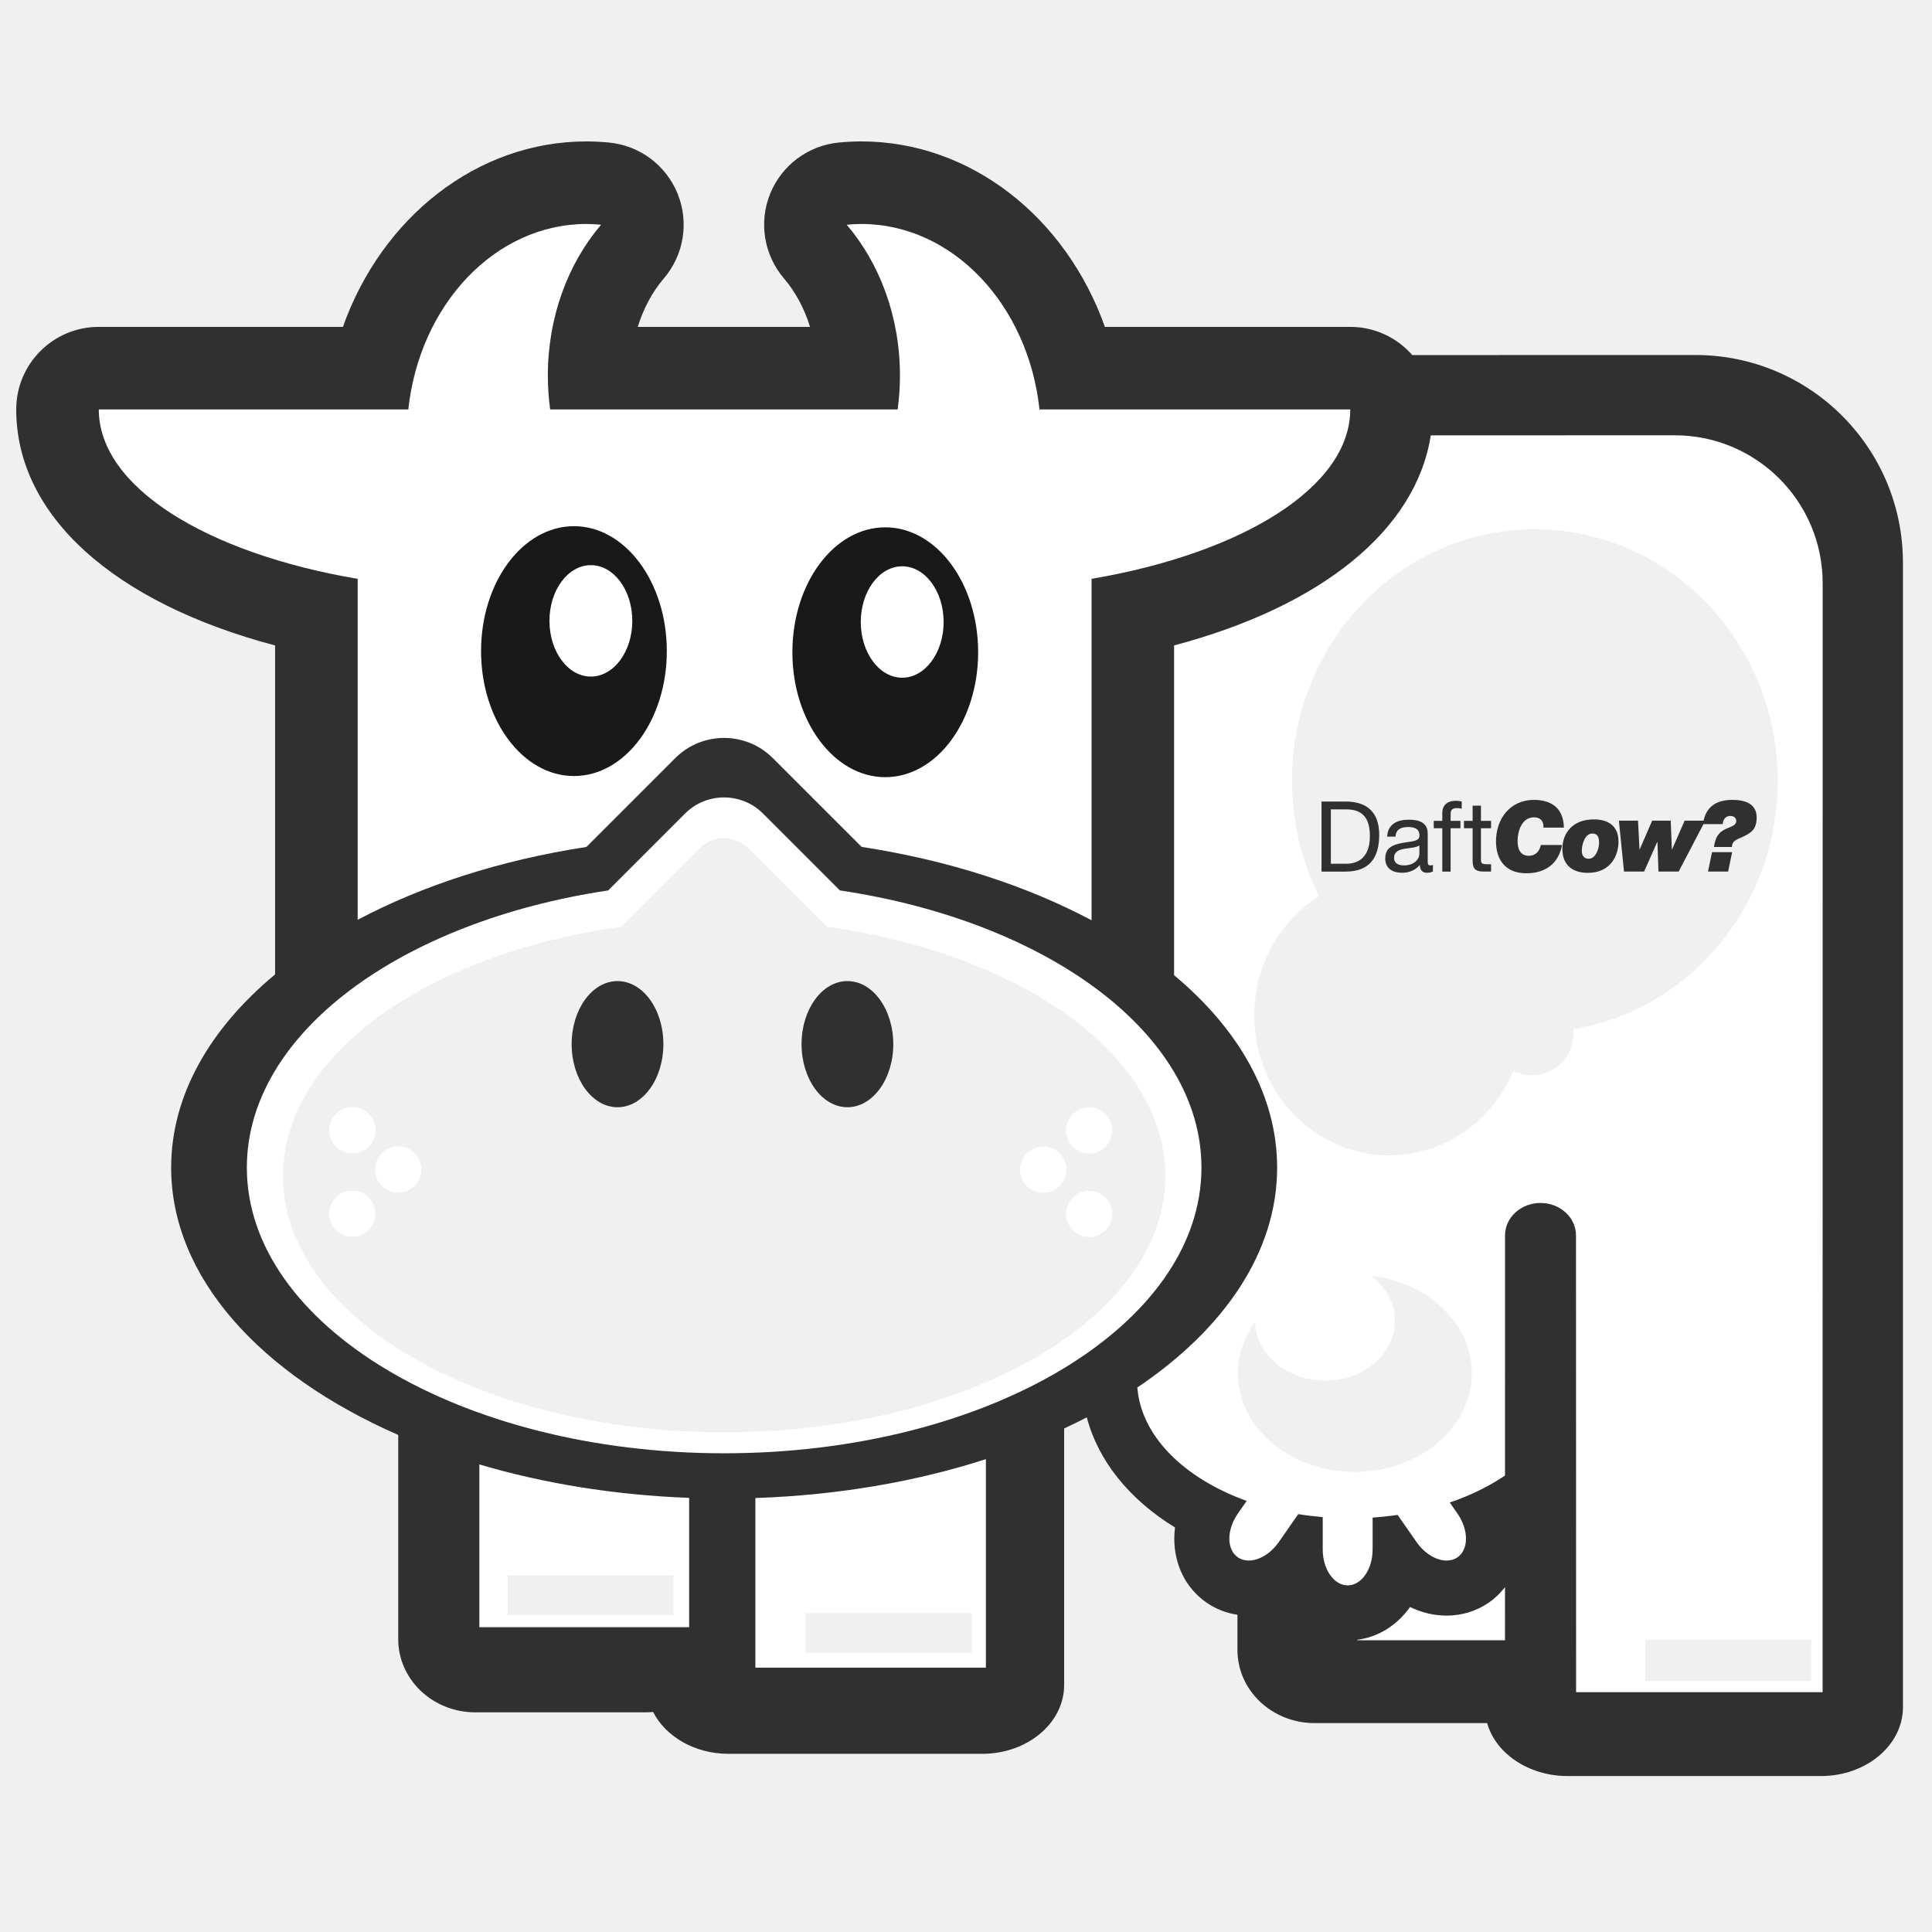
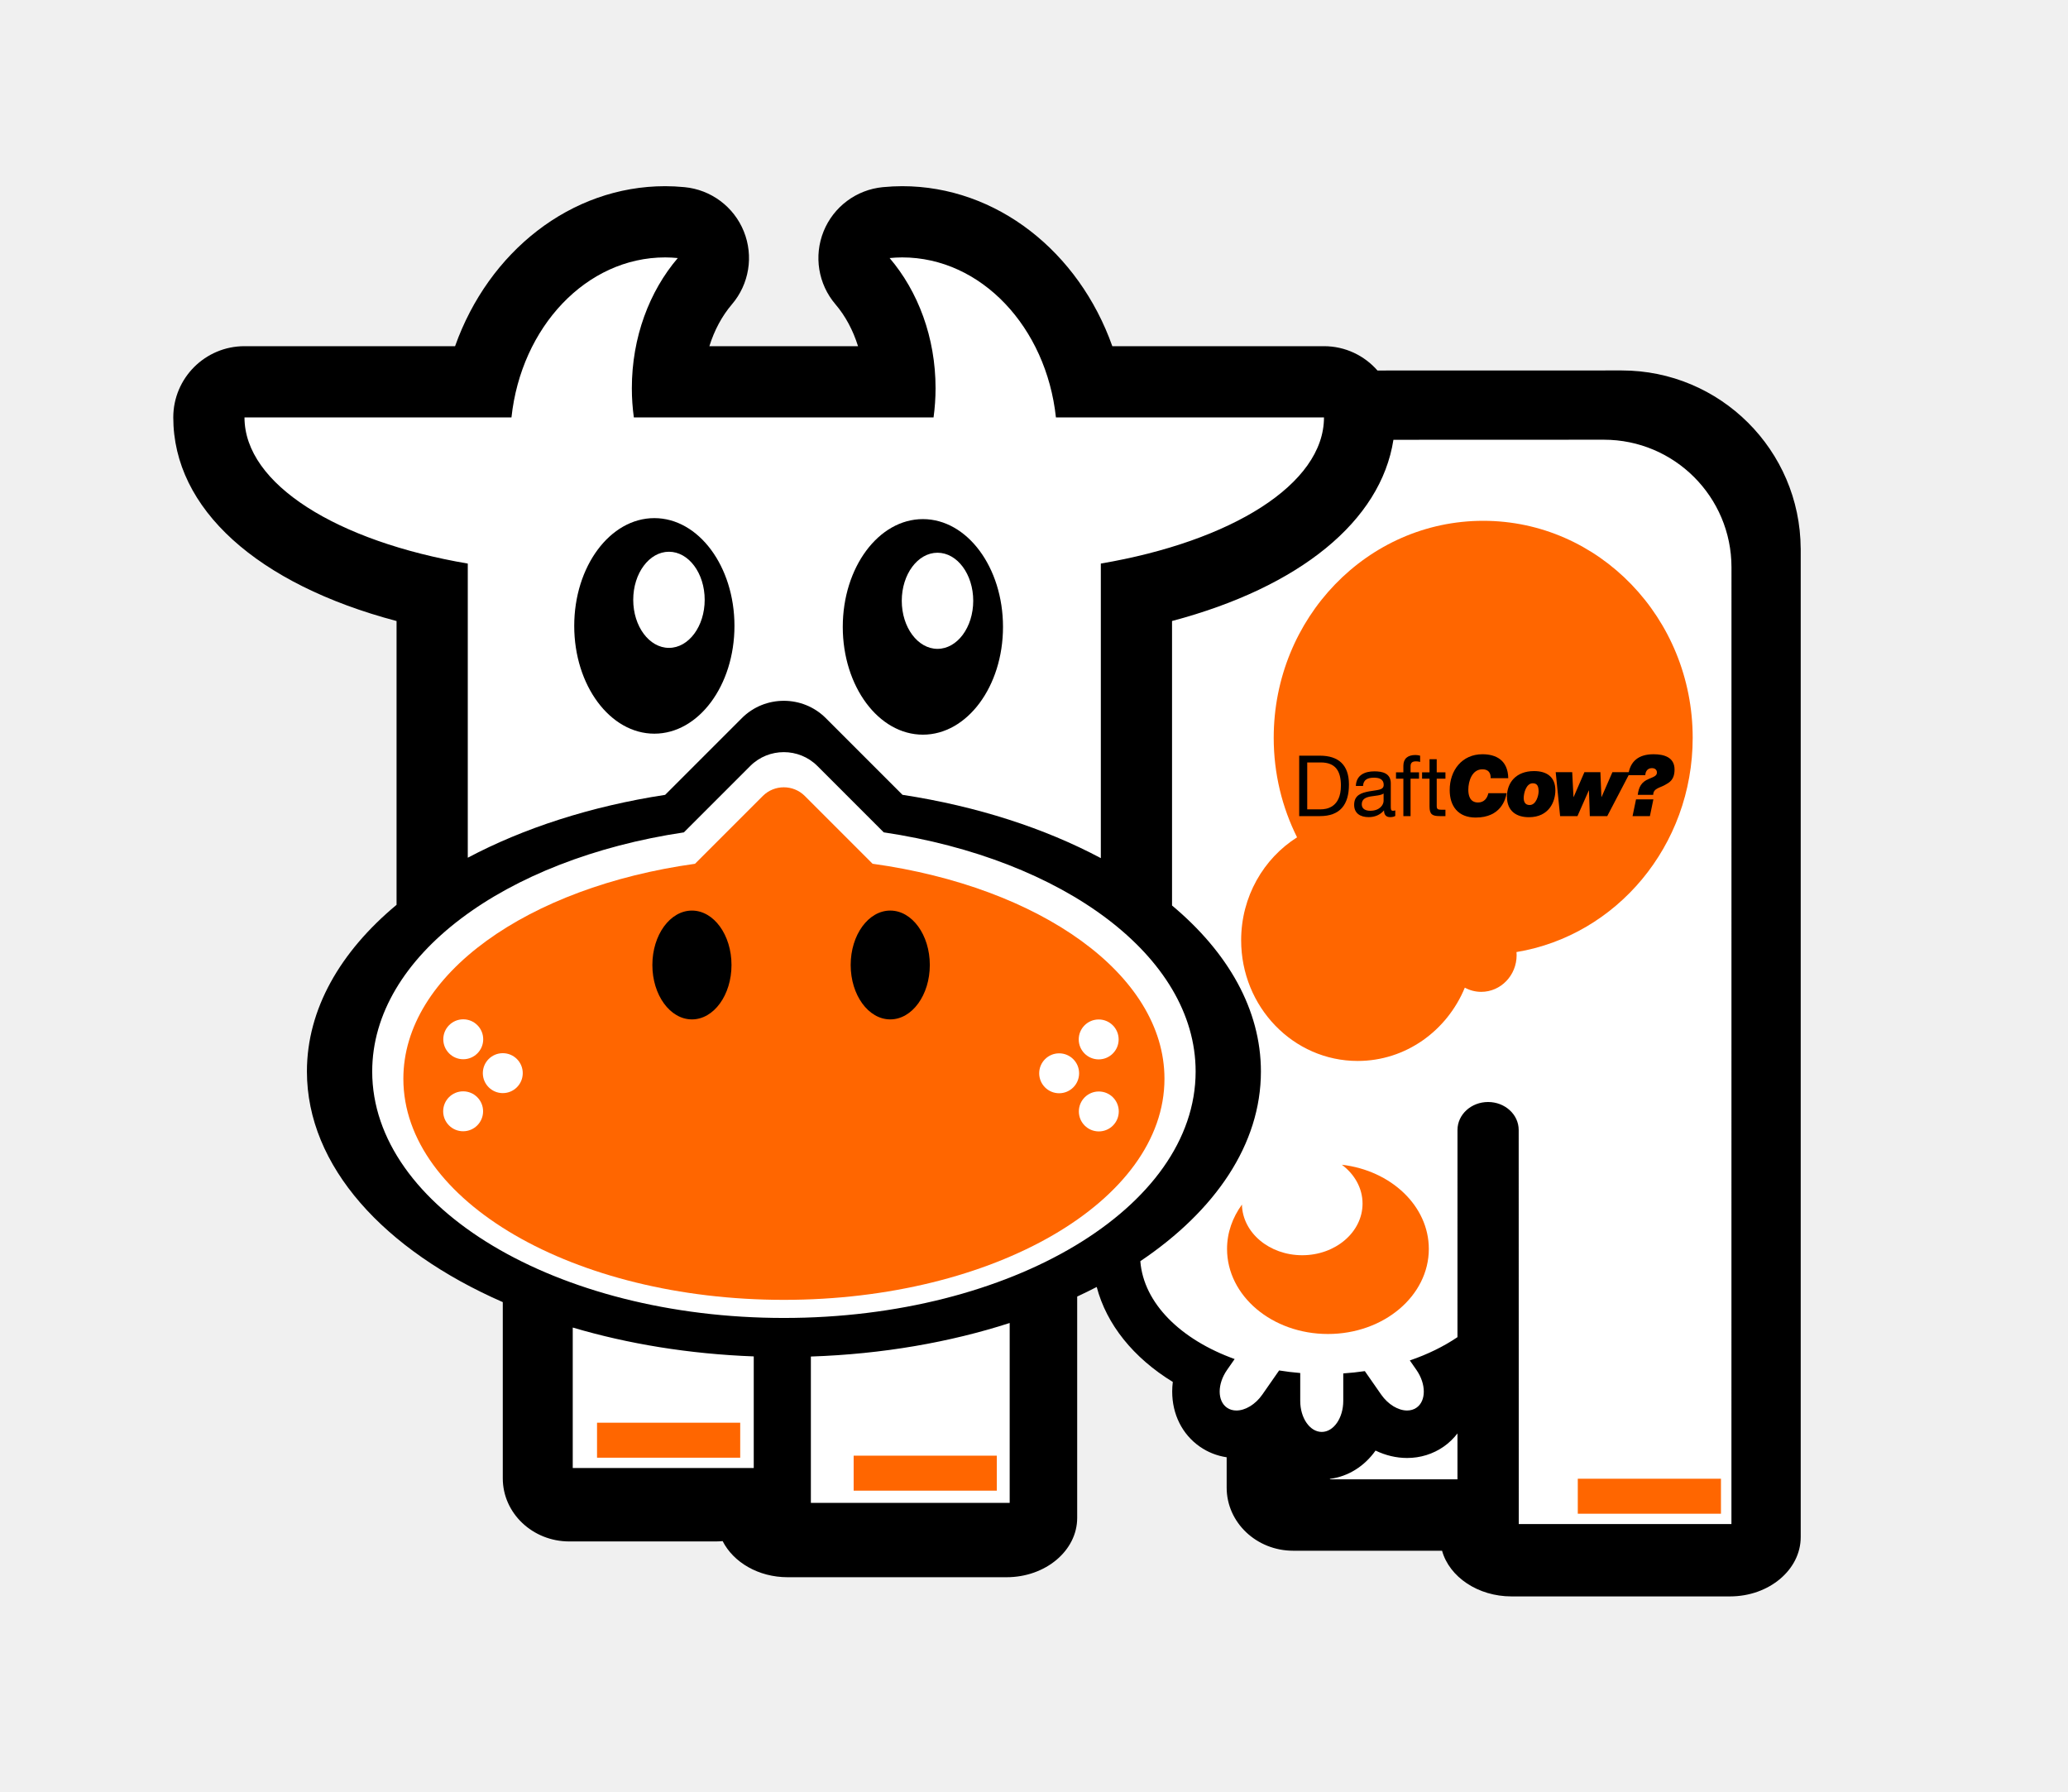
- <svg xmlns="http://www.w3.org/2000/svg" version="1.1" x="0px" y="0px" width="1024px" height="1024px" viewBox="0 0 1024 1024" enable-background="new 0 0 1024 1024" xml:space="preserve">
-   <g id="LetterPress_Invert" display="none">
-     <g display="inline">
-       <path fill="#111111" d="M816.678,448c-0.729,3-2.756,5.696-6.344,5.696c-5.253,0-5.981-4.808-5.981-7.876    c0-5.252,2.288-12.449,8.632-12.449c3.536,0,5.2,1.629,5.097,5.629h10.816c-0.208-11-7.593-14.868-15.861-14.868    c-12.636,0-20.124,9.833-20.124,21.845c0,9.933,5.2,16.934,15.964,16.934c15.445,0,18.357-10.911,19.033-14.911H816.678z" />
-       <circle fill="#111111" cx="211.075" cy="619.869" r="12.266" />
-       <path fill="#111111" d="M835.307,654.832L835.357,897h130.674c0,0,0.023-587.601,0.023-587.839    c0-43.305-35.103-78.43-78.405-78.43c-0.294,0-96.432,0.025-129.466,0.037C750.446,280.701,701,321.299,622,342.085v174.785    c35,28.739,54.761,63.941,54.761,101.981c0,44.746-27.956,85.559-74.022,116.545c2.027,25.881,24.893,48.203,57.992,60.119    l-4.647,6.697c-6.02,8.629-6.031,19.012-0.041,23.186c1.686,1.18,3.683,1.734,5.804,1.734c5.386,0,11.626-3.611,15.943-9.807    l10.274-14.801c4.231,0.69,8.937,1.207,12.937,1.578v17.139c0,10.52,6.199,19.053,13.502,19.053    c7.299,0,13.498-8.533,13.498-19.053V804.35c4-0.299,8.672-0.785,13.004-1.412l9.906,14.387c4.32,6.195,10.495,9.807,15.884,9.807    c2.119,0,4.078-0.555,5.766-1.734c5.983-4.174,5.948-14.557-0.065-23.186l-4.078-5.846c10.949-3.717,20.81-8.57,29.278-14.301    l0.01-127.283c0-9.488,8.42-17.156,18.801-17.156C826.896,637.625,835.307,645.344,835.307,654.832z M960,869v22h-88v-22H960z     M718.092,780.127c-34.237,0-61.993-23.398-61.993-52.266c0-9.994,3.384-19.295,9.153-27.236    c0.378,17.24,16.8,31.115,37.039,31.115c20.472,0,37.069-14.199,37.069-31.721c0-9.529-4.934-18.059-12.711-23.873    c30.175,3.522,53.435,25.297,53.435,51.715C780.084,756.729,752.328,780.127,718.092,780.127z M802.207,567.35    c-10.926,26.473-36.287,45.031-65.843,45.031c-39.542,0-71.595-33.197-71.595-74.151c0-26.8,13.783-50.212,34.358-63.234    c-9.149-18.322-14.348-39.098-14.348-61.145c0-73.623,57.633-133.314,128.719-133.314c71.095,0,128.722,59.691,128.722,133.314    c0,66.421-46.9,121.479-108.271,131.63c0.051,0.631,0.092,1.267,0.092,1.912c0,12.443-9.738,22.531-21.754,22.531    C808.646,569.924,805.221,568.986,802.207,567.35z" />
-       <path fill="#111111" d="M766.732,856.305c-6.656,0-13.25-1.592-19.38-4.549c-6.754,9.523-16.686,15.752-28.131,17.197l0.232,0.047    h78.227l0.003-27.979c-2.36,3.043-5.163,5.9-8.478,8.211C782.66,853.793,774.892,856.305,766.732,856.305z" />
-       <circle fill="#111111" cx="186.701" cy="643.312" r="12.266" />
-       <circle fill="#111111" cx="186.777" cy="599.064" r="12.266" />
-       <path fill="#111111" d="M400,884h123V773.371c-37,11.85-79,19.131-123,20.606V884z M427,855h88v21h-88V855z" />
-       <path fill="#111111" d="M841.563,462.637c12.429,0,16.276-9.621,16.276-16.537c0-8.164-5.199-11.804-13.104-11.804    c-11.025,0-16.641,7.072-16.641,15.705C828.096,459.048,834.127,462.637,841.563,462.637z M843.956,441.784    c2.756,0,3.588,1.82,3.588,5.044c0,2.34-1.456,8.32-5.513,8.32c-2.912,0-3.64-2.185-3.64-4.368    C838.392,447.972,839.848,441.784,843.956,441.784z" />
-       <path fill="#111111" d="M871.416,462l6.969-16h0.104l0.521,16h10.712l13.143-25h10.215c0.053-2,0.729-4.409,4.057-4.409    c2.704,0,3.12,1.779,3.12,2.611c-0.052,1.976-1.664,2.571-4.94,3.923c-4.732,1.976-6.188,4.875-6.864,9.875h9.517    c0.052-4,3.744-4.203,7.28-6.179c2.496-1.404,5.824-3.006,5.824-9.506c0-7.54-6.501-9.353-12.896-9.353    c-8.434,0-13.645,4.039-15.233,11.039h-10.049l-6.656,15h-0.104l-0.624-15h-9.828l-6.604,15h-0.104l-0.78-15h-10.141l2.704,27    H871.416z" />
-       <polygon fill="#111111" points="905.278,462 915.938,462 918.07,452 907.41,452   " />
-       <path fill="#111111" d="M713.174,425H700v37h13.174c12.376,0,17.836-6.955,17.836-19.384C731.01,430.655,724.614,425,713.174,425z     M713.59,458H705v-29h8.693c9.101,0,12.377,5.452,12.377,14.292C726.07,456.969,716.97,458,713.59,458z" />
-       <path fill="#111111" d="M764,431.071V435h-4v4h4v23h5v-23h5v-4h-5v-3.669c0-2.34,1.31-3.016,3.441-3.016    c0.781,0,1.559,0.104,2.559,0.364v-3.848c-1-0.26-2.379-0.416-3.211-0.416C766.951,424.415,764,426.703,764,431.071z" />
-       <path fill="#111111" d="M758.025,458.685c-1.404,0-1.025-0.937-1.025-3.017v-13.832c0-6.292-5.393-7.608-10.229-7.608    c-5.98,0-11.271,2.772-11.53,8.772h4.42c0.208-4,2.96-4.872,6.704-4.872c2.809,0,5.977,0.848,5.977,4.696    c0,3.328-4.167,3.016-9.055,3.952c-4.576,0.884-9.115,2.184-9.115,8.268c0,5.356,3.974,7.541,8.862,7.541    c3.744,0,6.96-1.3,9.405-4.16c0,2.912,1.337,4.16,3.625,4.16c1.404,0,2.936-0.26,2.936-0.728v-3.432    C759,458.632,758.391,458.685,758.025,458.685z M752,452.6c0,2.444-2.242,6.085-8.066,6.085c-2.705,0-5.053-1.04-5.053-3.952    c0-3.276,2.348-4.316,5.26-4.836c2.965-0.52,6.859-0.572,7.859-1.82V452.6z" />
-       <path fill="#111111" d="M785,427h-4v8h-5v4h5v17.084c0,4.94,1.342,5.916,5.918,5.916H790v-4h-1.731    c-2.756,0-3.269-0.304-3.269-2.332V439h5v-4h-5V427z" />
-       <circle fill="#111111" cx="577.232" cy="599.157" r="12.265" />
-       <path fill="#111111" d="M636.798,618.85c0-70.973-81.581-130.512-191.653-146.921l-40.764-40.761    c-11.346-11.346-29.913-11.346-41.259,0l-40.783,40.782c-110.002,16.442-191.507,75.959-191.507,146.9    c0,83.629,113.266,151.424,252.982,151.424C523.532,770.273,636.798,702.479,636.798,618.85z M383.814,759.152    c-129.144,0-233.837-60.812-233.837-135.836c0-64.09,76.428-117.778,179.212-132.072l41.669-41.67    c7.092-7.089,18.694-7.089,25.786,0l41.652,41.652c102.856,14.262,179.355,67.969,179.355,132.09    C617.651,698.34,512.96,759.152,383.814,759.152z" />
-       <path fill="#111111" d="M478.182,359.205c12.133,0,21.958-13.223,21.958-29.529c0-16.305-9.825-29.528-21.958-29.528    c-12.122,0-21.95,13.223-21.95,29.528C456.231,345.982,466.06,359.205,478.182,359.205z" />
-       <path fill="#111111" d="M313.175,358.599c12.131,0,21.956-13.223,21.956-29.529c0-16.305-9.825-29.527-21.956-29.527    c-12.123,0-21.952,13.223-21.952,29.527C291.223,345.376,301.052,358.599,313.175,358.599z" />
-       <path fill="#111111" d="M254,862h111v-68.102c-39-1.488-77-7.703-111-17.736V862z M269,835h88v21h-88V835z" />
-       <path fill="#111111" d="M52.36,217c0,41,56.64,76.188,137.64,89.813v180.713c34-18.155,75.355-31.616,121.039-38.625    l47.037-47.146c14.184-14.184,37.332-14.184,51.517,0l47.33,47.125C502.872,455.914,544,469.475,579,487.775V306.799    C659,293.163,715.66,258,715.66,217H550.951c-5.94-55-45.954-98.294-94.475-98.294c-2.599,0-5.164,0.158-7.714,0.4    c17.428,20.406,28.227,48.692,28.227,79.974c0,6.104-0.434,11.92-1.226,17.92H291.596c-0.79-6-1.223-11.815-1.223-17.919    c0-31.281,10.798-59.569,28.226-79.975c-2.548-0.242-5.115-0.401-7.715-0.401c-48.516,0-88.534,43.294-94.478,98.294H52.36z     M469.207,279.494c27.193,0,49.229,29.646,49.229,66.211c0,36.572-22.036,66.215-49.229,66.215    c-27.189,0-49.228-29.643-49.228-66.215C419.979,309.14,442.019,279.494,469.207,279.494z M304.201,278.889    c27.19,0,49.224,29.646,49.224,66.21c0,36.573-22.034,66.216-49.224,66.216s-49.23-29.643-49.23-66.216    C254.97,308.535,277.01,278.889,304.201,278.889z" />
-       <ellipse fill="#111111" cx="449.149" cy="553.421" rx="24.31" ry="33.429" />
-       <circle fill="#111111" cx="552.936" cy="619.961" r="12.264" />
-       <circle fill="#111111" cx="577.309" cy="643.404" r="12.264" />
-       <ellipse fill="#111111" cx="327.292" cy="553.425" rx="24.309" ry="33.429" />
+ <svg xmlns="http://www.w3.org/2000/svg" version="1.1" id="Layer_1" x="0px" y="0px" width="440px" height="381.213px" viewBox="0 0 440 381.213" enable-background="new 0 0 440 381.213" xml:space="preserve">
+   <g>
+     <path fill="#FFFFFF" d="M321.583,333.357c-3.823,0-7.233-2.65-7.932-5.166c-0.843-3.04-3.586-5.834-6.825-5.834h-0.161   c-0.15,0-0.506,0.327-1.031,0.315c-1.393-0.031-3.988,0.079-7.128,0.079c-9.284,0-22.986,0.023-23.127,0.023   c-3.87,0-6.81-2.846-6.81-6.312v-6.454c0-3.549-2.843-6.498-6.288-7.011c-0.959-0.142-2-0.491-2.826-1.066   c-1.822-1.269-2.908-3.369-2.902-5.913c0.002-0.44,0.003-0.824,0.045-1.15c0.348-2.757-0.978-5.478-3.344-6.928   c-6.799-4.166-11.438-9.834-13.044-15.96c-0.55-2.096-2.007-3.802-3.987-4.681c-0.91-0.404-1.879-0.609-2.875-0.609   c-1.133,0-2.265,0.276-3.27,0.799c-1.049,0.545-1.999,1.132-3.654,1.904c-2.496,1.166-3.855,3.687-3.855,6.422v47.084   c0,2.978-4.055,5.458-8.41,5.458h-46.572c-3.362,0-6.38-1.529-7.512-3.763c-1.197-2.362-3.601-3.848-6.28-3.862   c-0.067,0.007-0.133,0.011-0.2,0.021c-0.109,0.016-0.219,0.249-0.328,0.263c-0.225,0.055-0.57,0.342-0.995,0.342h-31.14   c-3.948,0-7.562-3.387-7.562-6.872v-37.483c0-2.888-1.447-5.376-3.999-6.492c-23.402-10.24-37.303-26.155-37.303-42.571   c0-13.352,9.532-23.685,17.131-30.002c1.69-1.404,3.172-3.442,3.172-5.451v-60.373c0-3.194-2.654-6.012-5.827-6.852   c-12.68-3.357-23.445-8.329-30.716-14.376c-7.715-6.417-11.903-13.773-11.903-21.777c0-4.421,3.482-7.751,7.897-7.751h44.804   c2.984,0,5.668-2.181,6.68-5.03c6.327-17.826,21.256-29.477,38.033-29.477c1.16,0,2.283-0.013,3.432,0.096   c3.01,0.286,5.583,2.167,6.714,4.963c1.133,2.799,0.619,5.948-1.342,8.245c-2.707,3.169-4.843,7.103-6.178,11.394   c-0.673,2.163-0.276,4.8,1.06,6.616c1.351,1.835,3.485,3.193,5.708,3.193h31.626c2.222,0,4.356-1.363,5.708-3.199   c1.333-1.812,1.73-4.311,1.06-6.464c-1.339-4.304-3.475-8.318-6.178-11.482c-1.962-2.298-2.476-5.499-1.342-8.302   c1.134-2.802,3.706-4.737,6.712-5.022c1.24-0.118,2.363-0.184,3.433-0.184c16.773,0,31.701,11.789,38.033,29.628   c1.011,2.849,3.696,5.025,6.68,5.025h45.033c2.335,0,4.541,0.723,6.053,2.447c1.333,1.52,3.276,2.259,5.33,2.259l51.958-0.091   c16.95,0,31.063,13.689,31.261,30.597c0.017,0.134,0.271,0.28,0.271,0.485v209.926c0,2.952-4.215,6.378-8.479,6.378H321.583z" />
+     <path d="M383.125,116.689c-0.113-20.941-17.12-37.883-38.087-37.883c-0.156,0-46.941,0.011-51.959,0.013   c-2.777-3.167-6.841-5.175-11.383-5.175h-45.033c-7.138-20.109-24.635-34.037-44.713-34.037c-1.301,0-2.644,0.067-4.103,0.206   c-5.628,0.534-10.491,4.158-12.612,9.399c-2.121,5.241-1.149,11.227,2.523,15.526c2.123,2.486,3.753,5.543,4.8,8.906h-31.626   c1.046-3.363,2.676-6.42,4.8-8.906c3.672-4.299,4.644-10.285,2.523-15.526c-2.12-5.241-6.984-8.865-12.613-9.399   c-1.459-0.139-2.801-0.206-4.104-0.206c-20.078,0-37.575,13.928-44.713,34.037H52.02c-8.368,0-15.152,6.784-15.152,15.152   c0,19.465,17.884,35.474,47.507,43.317v60.373c-12.001,9.977-19.073,22.22-19.073,35.453c0,20.159,16.418,38.014,41.673,49.064   v37.483c0,7.416,6.337,13.429,14.156,13.429h31.14c0.501,0,0.994-0.026,1.482-0.074c2.289,4.516,7.62,7.685,13.834,7.685h46.572   c8.3,0,15.03-5.654,15.03-12.626v-47.084c1.412-0.659,2.804-1.334,4.156-2.037c2.084,7.946,7.78,15.052,16.189,20.205   c-0.085,0.674-0.128,1.347-0.13,2.017c-0.011,4.854,2.131,9.135,5.877,11.745c1.705,1.187,3.649,1.955,5.711,2.262v6.454   c0,7.416,6.335,13.428,14.154,13.428c0,0,31.443,0.012,31.676,0c1.55,5.585,7.649,9.717,14.761,9.717h46.506   c8.29,0,15.042-5.654,15.042-12.627v-210.29H383.125z M52.02,88.796h56.803c2.058-19.193,15.915-34.037,32.714-34.037   c0.9,0,1.789,0.054,2.672,0.138c-6.035,7.066-9.774,16.861-9.774,27.693c0,2.114,0.15,4.184,0.424,6.206h63.771   c0.274-2.022,0.425-4.092,0.425-6.206c0-10.832-3.74-20.627-9.774-27.693c0.883-0.084,1.771-0.138,2.671-0.138   c16.801,0,30.656,14.844,32.713,34.037h57.033c0,14.231-19.745,26.37-47.479,31.091v62.665   c-11.898-6.337-26.29-11.032-42.201-13.468l-16.319-16.318c-4.911-4.911-12.946-4.911-17.857,0l-16.325,16.325   c-15.819,2.427-30.134,7.088-41.988,13.374v-62.574C71.778,115.174,52.02,103.032,52.02,88.796z M160.373,312.297H121.86V282.41   c11.734,3.474,24.75,5.626,38.512,6.141V312.297z M214.826,319.715h-42.3v-31.137c15.245-0.511,29.587-3.032,42.3-7.135V319.715z    M166.791,280.371c-48.379,0-87.598-23.475-87.598-52.432c0-24.564,28.222-45.173,66.312-50.866l14.122-14.121   c3.929-3.929,10.358-3.929,14.286,0l14.115,14.114c38.114,5.682,66.362,26.298,66.362,50.873   C254.389,256.896,215.17,280.371,166.791,280.371z M310.098,314.694H283.01l-0.08-0.085c3.963-0.5,7.402-2.726,9.741-6.024   c2.123,1.024,4.406,1.575,6.711,1.575c2.825,0,5.515-0.835,7.782-2.414c1.148-0.8,2.118-1.755,2.935-2.809L310.098,314.694z    M368.391,324.217h-45.248l-0.018-83.836c0-3.285-2.913-5.949-6.511-5.949c-3.595,0-6.51,2.664-6.51,5.949l-0.004,44.073   c-2.932,1.984-6.348,3.665-10.139,4.952l1.409,2.024c2.082,2.988,2.089,6.583,0.018,8.028c-0.584,0.408-1.273,0.601-2.007,0.601   c-1.866,0-4.025-1.25-5.521-3.396l-3.472-4.982c-1.5,0.217-3.029,0.385-4.588,0.489v5.849c0,3.643-2.049,6.597-4.576,6.597   c-2.529,0-4.578-2.955-4.578-6.597v-5.934c-1.526-0.129-3.026-0.308-4.491-0.546l-3.57,5.125c-1.495,2.145-3.655,3.396-5.52,3.396   c-0.734,0-1.424-0.192-2.008-0.601c-2.074-1.445-2.067-5.04,0.017-8.028l1.616-2.319c-11.461-4.126-19.366-11.855-20.067-20.817   c15.951-10.729,25.657-24.861,25.657-40.355c0-13.172-7.01-25.361-18.91-35.312v-60.521c27.151-7.197,44.424-21.259,47.104-38.549   c11.439-0.004,44.676-0.017,44.777-0.017c14.994,0,27.149,12.154,27.149,27.149C368.399,120.77,368.391,324.217,368.391,324.217z" />
+     <path fill="#FF6600" d="M185.656,183.748l-14.423-14.423c-2.456-2.455-6.473-2.455-8.929,0l-14.429,14.429   c-35.59,4.949-62.054,23.54-62.054,45.732c0,25.978,36.251,47.035,80.969,47.035c44.718,0,80.969-21.057,80.969-47.035   C247.76,207.283,221.271,188.686,185.656,183.748z" />
+     <circle fill="#FFFFFF" cx="98.564" cy="221.088" r="4.247" />
+     <circle fill="#FFFFFF" cx="106.977" cy="228.292" r="4.247" />
+     <circle fill="#FFFFFF" cx="98.538" cy="236.409" r="4.247" />
+     <circle fill="#FFFFFF" cx="233.764" cy="221.12" r="4.246" />
+     <circle fill="#FFFFFF" cx="225.351" cy="228.323" r="4.246" />
+     <circle fill="#FFFFFF" cx="233.79" cy="236.441" r="4.247" />
+     <ellipse cx="147.22" cy="205.284" rx="8.418" ry="11.575" />
+     <ellipse cx="189.414" cy="205.283" rx="8.418" ry="11.575" />
+     <ellipse cx="196.359" cy="133.359" rx="17.046" ry="22.928" />
+     <path fill="#FFFFFF" d="M207.07,127.808c0,5.646-3.402,10.225-7.603,10.225c-4.197,0-7.601-4.579-7.601-10.225   c0-5.646,3.403-10.224,7.601-10.224C203.668,117.584,207.07,122.163,207.07,127.808z" />
+     <ellipse cx="139.222" cy="133.149" rx="17.046" ry="22.928" />
+     <ellipse fill="#FFFFFF" cx="142.332" cy="127.599" rx="7.602" ry="10.225" />
+     <path fill="#FF6600" d="M285.502,247.778c2.693,2.013,4.401,4.967,4.401,8.266c0,6.067-5.747,10.984-12.836,10.984   c-7.008,0-12.694-4.804-12.825-10.774c-1.998,2.75-3.169,5.97-3.169,9.431c0,9.996,9.611,18.098,21.466,18.098   c11.855,0,21.466-8.102,21.466-18.098C304.004,256.538,295.95,248.998,285.502,247.778z" />
+     <rect x="181.628" y="309.667" fill="#FF6600" width="30.462" height="7.444" />
+     <rect x="127.029" y="302.656" fill="#FF6600" width="30.463" height="7.444" />
+     <rect x="335.7" y="314.574" fill="#FF6600" width="30.462" height="7.443" />
+     <path fill="#FF6600" d="M360.146,156.955c0-25.493-19.954-46.162-44.572-46.162c-24.614,0-44.571,20.669-44.571,46.162   c0,7.634,1.8,14.828,4.968,21.172c-7.124,4.509-11.897,12.616-11.897,21.896c0,14.181,11.099,25.676,24.791,25.676   c10.234,0,19.016-6.426,22.799-15.593c1.044,0.567,2.23,0.891,3.491,0.891c4.161,0,7.533-3.493,7.533-7.802   c0-0.223-0.014-0.444-0.032-0.662C343.906,199.019,360.146,179.954,360.146,156.955z" />
+     <g>
+       <path d="M276.424,160.757h4.411c3.961,0,6.176,1.981,6.176,6.122c0,4.304-1.891,6.734-6.176,6.734h-4.411V160.757z     M278.134,172.173h2.845c1.17,0,4.322-0.324,4.322-5.06c0-3.061-1.135-4.916-4.286-4.916h-2.881V172.173z" />
+       <path d="M296.868,173.578c-0.27,0.162-0.612,0.252-1.099,0.252c-0.792,0-1.296-0.432-1.296-1.441    c-0.846,0.99-1.981,1.441-3.277,1.441c-1.693,0-3.079-0.756-3.079-2.611c0-2.107,1.567-2.557,3.151-2.863    c1.692-0.324,3.133-0.216,3.133-1.368c0-1.332-1.098-1.549-2.071-1.549c-1.296,0-2.251,0.396-2.323,1.765h-1.53    c0.09-2.305,1.873-3.115,3.943-3.115c1.674,0,3.493,0.378,3.493,2.557v4.79c0,0.72,0,1.045,0.486,1.045    c0.126,0,0.27-0.018,0.468-0.09V173.578z M294.383,168.806c-0.594,0.432-1.747,0.45-2.773,0.63    c-1.008,0.18-1.873,0.54-1.873,1.675c0,1.008,0.864,1.368,1.801,1.368c2.017,0,2.845-1.261,2.845-2.107V168.806z" />
+       <path d="M298.589,165.655h-1.567v-1.351h1.567v-1.386c0-1.513,0.9-2.305,2.575-2.305c0.288,0,0.702,0.054,0.99,0.144v1.332    c-0.27-0.09-0.594-0.126-0.864-0.126c-0.738,0-1.17,0.234-1.17,1.044v1.296h1.801v1.351h-1.801v7.959h-1.53V165.655z" />
+       <path d="M305.686,164.304h1.855v1.351h-1.855v5.78c0,0.702,0.198,0.828,1.152,0.828h0.702v1.35h-1.17    c-1.585,0-2.215-0.324-2.215-2.035v-5.924h-1.585v-1.351h1.585v-2.791h1.53V164.304z" />
+       <path d="M320.565,168.734c-0.234,1.314-1.242,5.186-6.59,5.186c-3.727,0-5.528-2.413-5.528-5.852c0-4.159,2.593-7.617,6.968-7.617    c2.863,0,5.42,1.242,5.492,5.096h-3.745c0.036-1.206-0.54-1.891-1.765-1.891c-2.197,0-2.989,2.521-2.989,4.34    c0,1.062,0.252,2.719,2.071,2.719c1.242,0,1.944-0.846,2.197-1.981H320.565z" />
+       <path d="M326.391,164.034c2.737,0,4.537,1.26,4.537,4.087c0,2.395-1.332,5.726-5.636,5.726c-2.575,0-4.663-1.243-4.663-4.376    C320.629,166.483,322.573,164.034,326.391,164.034z M325.454,171.255c1.405,0,1.909-2.071,1.909-2.881    c0-1.117-0.288-1.747-1.242-1.747c-1.423,0-1.927,2.143-1.927,3.115C324.194,170.499,324.446,171.255,325.454,171.255z" />
+       <path d="M341.967,173.614h-3.709l-0.18-5.456h-0.036l-2.413,5.456h-3.691l-0.936-9.345h3.511l0.27,5.276h0.036l2.287-5.276h3.403    l0.216,5.276h0.036l2.305-5.276h3.781L341.967,173.614z" />
+       <path d="M346.436,164.899c0.378-2.989,2.233-4.447,5.384-4.447c2.215,0,4.466,0.63,4.466,3.241c0,2.251-1.152,2.791-2.017,3.277    c-1.224,0.684-2.503,0.756-2.521,2.125h-3.295c0.234-1.675,0.738-2.719,2.377-3.403c1.134-0.468,1.693-0.666,1.711-1.35    c0-0.288-0.144-0.936-1.08-0.936c-1.152,0-1.386,1.044-1.405,1.494H346.436z M348.092,170.048h3.691l-0.738,3.565h-3.691    L348.092,170.048z" />
    </g>
  </g>
-   <g id="Flat">
-     <rect x="1085" y="279" fill="#E831D2" width="1136" height="1049" />
-     <path fill="#FFFFFF" d="M190,487.526c34-18.155,75.355-31.616,121.039-38.625l47.037-47.146c14.184-14.184,37.333-14.184,51.517,0   l47.33,47.125C502.872,455.914,544,469.475,579,487.775V306.799C659,293.163,715.66,258,715.66,217H550.951   c-5.94-55-45.954-98.294-94.475-98.294c-2.599,0-5.164,0.158-7.714,0.4c17.428,20.406,28.227,48.692,28.227,79.973   c0,6.104-0.435,11.92-1.226,17.92H291.596c-0.79-6-1.223-11.815-1.223-17.919c0-31.281,10.798-59.568,28.226-79.974   c-2.548-0.242-5.115-0.401-7.715-0.401c-48.516,0-88.534,43.295-94.478,98.295H52.36c0,41,56.64,76.188,137.64,89.813V487.526z    M400,884h123V773.371c-37,11.85-79,19.131-123,20.605V884z M427,855h88v21h-88V855z M254,862h111v-68.102   c-39-1.488-77-7.703-111-17.736V862z M269,835h88v21h-88V835z M887.649,230.706c-0.294,0-96.432,0.037-129.466,0.05   C750.446,280.688,701,321.299,622,342.084v174.785c35,28.739,54.761,63.941,54.761,101.981c0,44.746-27.956,85.559-74.022,116.545   c2.026,25.881,24.893,48.203,57.991,60.119l-4.647,6.697c-6.02,8.629-6.031,19.012-0.04,23.186c1.687,1.18,3.682,1.734,5.804,1.734   c5.386,0,11.625-3.611,15.943-9.807l10.275-14.801c4.231,0.69,8.936,1.207,12.936,1.578v17.139c0,10.52,6.199,19.053,13.502,19.053   c7.299,0,13.498-8.533,13.498-19.053V804.35c4-0.299,8.672-0.785,13.004-1.412l9.906,14.387c4.32,6.195,10.495,9.807,15.884,9.807   c2.119,0,4.079-0.555,5.766-1.734c5.983-4.174,5.948-14.557-0.066-23.186l-4.078-5.846c10.949-3.717,20.81-8.57,29.278-14.301   l0.01-127.283c0-9.488,8.42-17.182,18.801-17.182c10.391,0,18.802,7.744,18.802,17.233L835.357,897h130.674   c0,0,0.023-587.601,0.023-587.839C966.055,265.856,930.952,230.706,887.649,230.706z M718.092,780.127   c-34.237,0-61.993-23.399-61.993-52.266c0-9.994,3.384-19.295,9.153-27.236c0.378,17.24,16.8,31.115,37.039,31.115   c20.472,0,37.069-14.199,37.069-31.721c0-9.529-4.934-18.059-12.711-23.873c30.175,3.521,53.435,25.297,53.435,51.715   C780.084,756.728,752.328,780.127,718.092,780.127z M833.95,545.48c0.051,0.631,0.092,1.268,0.092,1.912   c0,12.443-9.738,22.531-21.754,22.531c-3.642,0-7.067-0.938-10.081-2.574c-10.926,26.473-36.287,45.031-65.843,45.031   c-39.542,0-71.595-33.197-71.595-74.151c0-26.8,13.783-50.212,34.358-63.234c-9.149-18.322-14.348-39.098-14.348-61.144   c0-73.623,57.633-133.314,128.719-133.314c71.095,0,128.722,59.691,128.722,133.314C942.221,480.272,895.32,535.33,833.95,545.48z    M960,891h-88v-22h88V891z M445.144,471.929l-40.764-40.761c-11.346-11.346-29.913-11.346-41.259,0l-40.783,40.782   c-110.003,16.442-191.507,75.959-191.507,146.9c0,83.629,113.266,151.424,252.982,151.424   c139.718,0,252.984-67.795,252.984-151.424C636.798,547.877,555.217,488.338,445.144,471.929z M383.814,759.152   c-129.144,0-233.837-60.812-233.837-135.836c0-64.09,76.428-117.778,179.212-132.072l41.669-41.67   c7.092-7.089,18.694-7.089,25.786,0l41.652,41.652c102.856,14.262,179.355,67.969,179.355,132.09   C617.651,698.34,512.96,759.152,383.814,759.152z M789.207,849.332c-6.547,4.561-14.315,6.973-22.475,6.973   c-6.656,0-13.25-1.592-19.38-4.549c-6.754,9.523-16.686,15.752-28.131,17.197l0.232,0.047h78.227l0.003-27.979   C795.324,844.064,792.521,847.021,789.207,849.332z" />
-     <path opacity="0.8" d="M1008.584,297.563c-0.327-60.478-49.441-109.404-109.993-109.404c-0.449,0-135.565,0.033-150.057,0.036   c-8.02-9.145-19.758-14.946-32.874-14.946H585.606c-20.613-58.075-71.146-98.298-129.13-98.298c-3.758,0-7.635,0.194-11.85,0.595   c-16.254,1.543-30.299,12.007-36.424,27.144c-6.126,15.135-3.319,32.423,7.286,44.839c6.132,7.179,10.84,16.008,13.861,25.72   h-91.336c3.02-9.711,7.728-18.541,13.861-25.72c10.603-12.416,13.413-29.704,7.286-44.839   c-6.124-15.137-20.171-25.601-36.426-27.144c-4.213-0.401-8.089-0.595-11.852-0.595c-57.984,0-108.515,40.225-129.13,98.298H52.36   c-24.168,0-43.758,19.592-43.758,43.759c0,56.215,51.649,102.447,137.199,125.099v174.356   c-34.659,28.814-55.082,64.17-55.082,102.387c0,58.219,47.415,109.783,120.35,141.695v108.25c0,21.418,18.302,38.783,40.881,38.783   h89.933c1.446,0,2.872-0.076,4.279-0.215c6.612,13.043,22.007,22.195,39.953,22.195h134.5c23.972,0,43.407-16.328,43.407-36.465   V757.117c4.078-1.904,8.098-3.854,12.002-5.883c6.018,22.949,22.47,43.469,46.753,58.352c-0.245,1.947-0.37,3.891-0.375,5.826   c-0.031,14.019,6.155,26.383,16.973,33.92c4.923,3.428,10.539,5.645,16.493,6.531v18.639c0,21.416,18.296,38.779,40.875,38.779   c0,0,90.808,0.033,91.479,0c4.476,16.129,22.091,28.062,42.631,28.062h134.31c23.941,0,43.44-16.328,43.44-36.467V297.563H1008.584   z M52.36,217.007h164.046c5.944-55.429,45.962-98.297,94.478-98.297c2.601,0,5.167,0.156,7.715,0.398   c-17.428,20.406-28.226,48.695-28.226,79.976c0,6.104,0.433,12.083,1.223,17.923h184.168c0.792-5.84,1.226-11.819,1.226-17.923   c0-31.281-10.8-59.57-28.227-79.976c2.55-0.242,5.115-0.398,7.714-0.398c48.521,0,88.534,42.869,94.475,98.297H715.66   c0,41.099-57.023,76.155-137.119,89.792v180.976c-34.36-18.3-75.926-31.861-121.876-38.894l-47.128-47.125   c-14.184-14.184-37.388-14.184-51.572,0l-47.147,47.146c-45.684,7.009-87.026,20.469-121.259,38.625V306.813   C109.419,293.188,52.36,258.121,52.36,217.007z M365.279,862.475H254.057v-86.312c33.889,10.033,71.479,16.248,111.223,17.736   V862.475z M522.538,883.898H400.376v-89.922c44.027-1.475,85.445-8.756,122.162-20.606V883.898z M383.814,770.273   c-139.716,0-252.982-67.795-252.982-151.424c0-70.94,81.505-130.458,191.507-146.9l40.783-40.782   c11.346-11.346,29.913-11.346,41.259,0l40.764,40.761c110.072,16.409,191.653,75.948,191.653,146.921   C636.798,702.479,523.532,770.273,383.814,770.273z M797.682,869.398h-78.227l-0.232-0.246   c11.444-1.445,21.377-7.873,28.131-17.396c6.13,2.957,12.724,4.549,19.38,4.549c8.159,0,15.928-2.412,22.475-6.973   c3.315-2.31,6.117-5.068,8.478-8.111L797.682,869.398z M966.031,896.898H835.357l-0.051-242.117   c0-9.488-8.412-17.182-18.803-17.182c-10.381,0-18.802,7.693-18.802,17.182l-0.012,127.283   c-8.469,5.73-18.333,10.584-29.282,14.301l4.07,5.846c6.014,8.629,6.034,19.012,0.051,23.186c-1.688,1.18-3.678,1.734-5.797,1.734   c-5.389,0-11.625-3.611-15.945-9.807l-10.028-14.387c-4.332,0.627-8.748,1.113-13.25,1.412v16.891   c0,10.52-5.918,19.053-13.217,19.053c-7.303,0-13.221-8.533-13.221-19.053v-17.139c-4.407-0.371-8.739-0.889-12.971-1.578   l-10.31,14.801c-4.317,6.195-10.555,9.807-15.94,9.807c-2.121,0-4.112-0.555-5.799-1.734c-5.99-4.174-5.97-14.557,0.05-23.186   l4.666-6.697c-33.099-11.916-55.928-34.238-57.954-60.119c46.066-30.986,74.097-71.799,74.097-116.545   c0-38.039-20.246-73.241-54.611-101.981V342.085c78.412-20.785,128.297-61.396,136.034-111.329   c33.034-0.013,129.022-0.05,129.316-0.05c43.303,0,78.405,35.1,78.405,78.404C966.055,309.348,966.031,896.898,966.031,896.898z" />
-     <circle fill="#FFFFFF" cx="186.778" cy="599.065" r="12.264" />
-     <circle fill="#FFFFFF" cx="211.075" cy="619.869" r="12.265" />
-     <circle fill="#FFFFFF" cx="186.702" cy="643.312" r="12.264" />
-     <circle fill="#FFFFFF" cx="577.232" cy="599.158" r="12.264" />
-     <circle fill="#FFFFFF" cx="552.937" cy="619.961" r="12.264" />
-     <circle fill="#FFFFFF" cx="577.308" cy="643.404" r="12.264" />
-     <ellipse opacity="0.8" cx="327.294" cy="553.425" rx="24.31" ry="33.429" />
-     <ellipse opacity="0.8" cx="449.149" cy="553.422" rx="24.31" ry="33.428" />
-     <path opacity="0.9" d="M469.207,279.494c-27.189,0-49.228,29.646-49.228,66.211c0,36.572,22.04,66.215,49.228,66.215   c27.193,0,49.229-29.643,49.229-66.215C518.436,309.14,496.401,279.494,469.207,279.494z M478.182,359.205   c-12.122,0-21.95-13.223-21.95-29.529c0-16.305,9.828-29.528,21.95-29.528c12.133,0,21.958,13.223,21.958,29.528   C500.14,345.982,490.315,359.205,478.182,359.205z" />
-     <path opacity="0.9" d="M304.201,278.889c-27.19,0-49.23,29.646-49.23,66.21c0,36.573,22.04,66.216,49.23,66.216   c27.19,0,49.224-29.643,49.224-66.216C353.425,308.535,331.391,278.889,304.201,278.889z M313.175,358.599   c-12.123,0-21.952-13.223-21.952-29.529c0-16.305,9.829-29.527,21.952-29.527c12.131,0,21.956,13.223,21.956,29.527   C335.131,345.376,325.306,358.599,313.175,358.599z" />
-     <g opacity="0.8">
-       <path d="M700.434,424.831h12.74c11.44,0,17.836,5.72,17.836,17.681c0,12.429-5.46,19.449-17.836,19.449h-12.74V424.831z     M705.373,457.8h8.217c3.38,0,12.48-0.936,12.48-14.613c0-8.84-3.276-14.196-12.377-14.196h-8.32V457.8z" />
-       <path d="M759.475,461.856c-0.78,0.468-1.769,0.728-3.173,0.728c-2.288,0-3.744-1.248-3.744-4.16c-2.444,2.86-5.72,4.16-9.464,4.16    c-4.889,0-8.893-2.184-8.893-7.541c0-6.084,4.524-7.384,9.101-8.268c4.888-0.936,9.048-0.624,9.048-3.952    c0-3.848-3.172-4.472-5.981-4.472c-3.744,0-6.5,1.144-6.708,5.096h-4.42c0.26-6.656,5.408-8.997,11.389-8.997    c4.836,0,10.088,1.092,10.088,7.385v13.832c0,2.08,0,3.017,1.404,3.017c0.364,0,0.78-0.052,1.353-0.26V461.856z M752.298,448.076    c-1.716,1.248-5.044,1.3-8.009,1.82c-2.912,0.52-5.408,1.56-5.408,4.836c0,2.912,2.496,3.952,5.201,3.952    c5.824,0,8.216-3.641,8.216-6.085V448.076z" />
-       <path d="M764.444,438.976h-4.524v-3.9h4.524v-4.004c0-4.368,2.6-6.656,7.437-6.656c0.832,0,2.027,0.156,2.859,0.416v3.848    c-0.779-0.26-1.716-0.364-2.496-0.364c-2.132,0-3.38,0.676-3.38,3.016v3.744h5.2v3.9h-5.2v22.985h-4.42V438.976z" />
-       <path d="M784.941,435.075h5.356v3.9h-5.356v16.692c0,2.028,0.572,2.392,3.328,2.392h2.028v3.9h-3.38    c-4.576,0-6.397-0.936-6.397-5.876v-17.108h-4.576v-3.9h4.576v-8.06h4.42V435.075z" />
-       <path d="M827.91,447.868c-0.676,3.796-3.588,14.977-19.033,14.977c-10.764,0-15.964-6.969-15.964-16.901    c0-12.012,7.488-21.996,20.124-21.996c8.269,0,15.653,3.588,15.861,14.716h-10.816c0.104-3.484-1.56-5.461-5.097-5.461    c-6.344,0-8.632,7.28-8.632,12.533c0,3.068,0.728,7.852,5.981,7.852c3.588,0,5.615-2.444,6.344-5.72H827.91z" />
-       <path d="M844.736,434.295c7.904,0,13.104,3.64,13.104,11.804c0,6.917-3.848,16.537-16.276,16.537    c-7.436,0-13.468-3.588-13.468-12.637C828.096,441.368,833.711,434.295,844.736,434.295z M842.031,455.148    c4.057,0,5.513-5.98,5.513-8.32c0-3.225-0.832-5.044-3.588-5.044c-4.108,0-5.564,6.188-5.564,8.997    C838.392,452.964,839.119,455.148,842.031,455.148z" />
-       <path d="M889.721,461.96h-10.712l-0.521-15.756h-0.104l-6.969,15.756h-10.66l-2.704-26.989h10.141l0.78,15.236h0.104l6.604-15.236    h9.828l0.624,15.236h0.104l6.656-15.236h10.921L889.721,461.96z" />
-       <path d="M902.626,436.792c1.092-8.632,6.448-12.844,15.549-12.844c6.395,0,12.896,1.82,12.896,9.36c0,6.5-3.328,8.06-5.824,9.464    c-3.536,1.976-7.229,2.185-7.28,6.137h-9.517c0.676-4.836,2.132-7.853,6.864-9.829c3.276-1.352,4.889-1.924,4.94-3.9    c0-0.832-0.416-2.704-3.12-2.704c-3.328,0-4.004,3.016-4.057,4.316H902.626z M907.41,451.664h10.66l-2.132,10.296h-10.66    L907.41,451.664z" />
-     </g>
-   </g>
-   <g id="Editable_Text" display="none">
-     <path display="inline" fill="#FFFFFF" d="M830.852,921c-11.042,0-20.89-5.769-22.906-13.036   C805.511,899.185,797.59,893,788.235,893h-0.466c-0.434,0-1.461,0.208-2.978,0.174c-4.024-0.089-11.517-0.14-20.585-0.14   c-26.812,0-67.259-0.116-67.665-0.118c-11.177,0-20.541-8.402-20.541-18.414v-18.639c0-10.25-7.336-18.766-17.286-20.248   c-2.771-0.41-5.339-1.418-7.724-3.079c-5.262-3.664-8.179-9.729-8.163-17.077c0.006-1.271,0.119-2.379,0.238-3.32   c1.004-7.963-2.771-15.819-9.603-20.007c-19.635-12.032-33.005-28.401-37.643-46.092c-1.588-6.054-5.781-10.981-11.5-13.518   c-2.629-1.166-5.421-1.758-8.297-1.758c-3.273,0-6.538,0.798-9.44,2.308c-3.028,1.574-6.722,3.27-11.501,5.5   C547.872,741.938,543,749.219,543,757.117v135.977c0,8.602-9.809,15.906-22.386,15.906h-134.5c-9.708,0-18.426-4.488-21.695-10.94   c-3.458-6.821-10.4-11.149-18.136-11.19c-0.192,0.02-0.385,0.015-0.578,0.043c-0.315,0.046-0.632-0.109-0.948-0.07   C344.106,887,343.111,887,341.883,887H251.95c-11.402,0-20.95-8.14-20.95-18.205v-108.25c0-8.341-4.622-15.525-11.994-18.75   c-67.583-29.574-107.952-75.535-107.952-122.945c0-38.56,26.184-68.401,48.129-86.646c4.879-4.056,7.816-9.94,7.816-15.741V342.106   c0-9.225-6.434-17.362-15.595-19.787c-36.62-9.696-67.093-24.053-88.092-41.517c-22.282-18.531-34.068-40.538-34.068-63.654   C29.245,204.381,39.609,194,52.36,194h129.394c8.617,0,16.37-5.535,19.29-13.763c18.274-51.48,61.388-84.747,109.839-84.747   c3.351,0,6.594,0.152,9.913,0.468c8.693,0.825,16.124,6.354,19.39,14.427c3.273,8.083,1.788,17.227-3.876,23.859   c-7.818,9.151-13.987,20.537-17.841,32.93c-1.943,6.246-0.798,13.111,3.062,18.354c3.902,5.3,10.065,8.471,16.484,8.471h91.336   c6.418,0,12.581-3.172,16.485-8.475c3.851-5.232,4.995-12.07,3.06-18.287c-3.867-12.431-10.037-23.832-17.842-32.97   c-5.667-6.636-7.152-15.786-3.876-23.88c3.274-8.093,10.703-13.633,19.385-14.457c3.581-0.342,6.825-0.508,9.915-0.508   c48.439,0,91.553,33.295,109.839,84.815c2.92,8.227,10.673,13.761,19.291,13.761H715.66c6.742,0,13.114,2.85,17.481,7.829   c3.851,4.391,9.46,6.905,15.393,6.905l150.053-0.071c48.952,0,88.884,39.63,89.456,88.457c0.049,0.387-0.043,0.903-0.043,1.495   v606.261c0,8.525-10.523,16.123-22.838,16.123H830.852z" />
-     <path display="inline" d="M1008.584,297.563c-0.327-60.478-49.441-109.404-109.993-109.404c-0.449,0-135.565,0.033-150.057,0.036   c-8.02-9.145-19.758-14.946-32.874-14.946H585.606c-20.613-58.075-71.146-98.298-129.13-98.298c-3.758,0-7.635,0.194-11.85,0.595   c-16.254,1.543-30.299,12.007-36.424,27.144c-6.126,15.135-3.319,32.423,7.286,44.839c6.132,7.179,10.84,16.008,13.861,25.72   h-91.336c3.02-9.711,7.728-18.541,13.861-25.72c10.603-12.416,13.413-29.704,7.286-44.839   c-6.124-15.137-20.171-25.601-36.426-27.144c-4.213-0.401-8.089-0.595-11.852-0.595c-57.984,0-108.515,40.225-129.13,98.298H52.36   c-24.168,0-43.758,19.592-43.758,43.759c0,56.215,51.649,102.447,137.199,125.099v174.356   c-34.659,28.814-55.082,64.17-55.082,102.387c0,58.219,47.415,109.783,120.35,141.695v108.25c0,21.418,18.302,38.783,40.881,38.783   h89.933c1.446,0,2.872-0.076,4.279-0.215c6.612,13.043,22.007,22.195,39.953,22.195h134.5c23.972,0,43.407-16.328,43.407-36.465   V757.117c4.078-1.904,8.098-3.854,12.002-5.883c6.018,22.949,22.47,43.469,46.753,58.352c-0.245,1.947-0.37,3.891-0.375,5.826   c-0.031,14.019,6.155,26.383,16.973,33.92c4.923,3.428,10.539,5.645,16.493,6.531v18.639c0,21.416,18.296,38.779,40.875,38.779   c0,0,90.808,0.033,91.479,0c4.476,16.129,22.091,28.062,42.631,28.062h134.31c23.941,0,43.44-16.328,43.44-36.467V297.563H1008.584   z M52.36,217.007h164.046c5.944-55.429,45.962-98.297,94.478-98.297c2.601,0,5.167,0.156,7.715,0.398   c-17.428,20.406-28.226,48.695-28.226,79.976c0,6.104,0.433,12.083,1.223,17.923h184.168c0.792-5.84,1.226-11.819,1.226-17.923   c0-31.281-10.8-59.57-28.227-79.976c2.55-0.242,5.115-0.398,7.714-0.398c48.521,0,88.534,42.869,94.475,98.297H715.66   c0,41.099-57.023,76.155-137.119,89.792v180.976c-34.36-18.3-75.926-31.861-121.876-38.894l-47.128-47.125   c-14.184-14.184-37.388-14.184-51.572,0l-47.147,47.146c-45.684,7.009-87.026,20.469-121.259,38.625V306.813   C109.419,293.188,52.36,258.121,52.36,217.007z M365.279,862.475H254.057v-86.312c33.889,10.033,71.479,16.248,111.223,17.736   V862.475z M522.538,883.898H400.376v-89.922c44.027-1.475,85.445-8.756,122.162-20.606V883.898z M383.814,770.273   c-139.716,0-252.982-67.795-252.982-151.424c0-70.94,81.505-130.458,191.507-146.9l40.783-40.782   c11.346-11.346,29.913-11.346,41.259,0l40.764,40.761c110.072,16.409,191.653,75.948,191.653,146.921   C636.798,702.479,523.532,770.273,383.814,770.273z M797.682,869.398h-78.227l-0.232-0.246   c11.444-1.445,21.377-7.873,28.131-17.396c6.13,2.957,12.724,4.549,19.38,4.549c8.159,0,15.928-2.412,22.475-6.973   c3.315-2.31,6.117-5.068,8.478-8.111L797.682,869.398z M966.031,896.898H835.357l-0.051-242.117   c0-9.488-8.412-17.182-18.803-17.182c-10.381,0-18.802,7.693-18.802,17.182l-0.012,127.283   c-8.469,5.73-18.333,10.584-29.282,14.301l4.07,5.846c6.014,8.629,6.034,19.012,0.051,23.186c-1.688,1.18-3.678,1.734-5.797,1.734   c-5.389,0-11.625-3.611-15.945-9.807l-10.028-14.387c-4.332,0.627-8.748,1.113-13.25,1.412v16.891   c0,10.52-5.918,19.053-13.217,19.053c-7.303,0-13.221-8.533-13.221-19.053v-17.139c-4.407-0.371-8.739-0.889-12.971-1.578   l-10.31,14.801c-4.317,6.195-10.555,9.807-15.94,9.807c-2.121,0-4.112-0.555-5.799-1.734c-5.99-4.174-5.97-14.557,0.05-23.186   l4.666-6.697c-33.099-11.916-55.928-34.238-57.954-60.119c46.066-30.986,74.097-71.799,74.097-116.545   c0-38.039-20.246-73.241-54.611-101.981V342.085c78.412-20.785,128.297-61.396,136.034-111.329   c33.034-0.013,129.022-0.05,129.316-0.05c43.303,0,78.405,35.1,78.405,78.404C966.055,309.348,966.031,896.898,966.031,896.898z" />
-     <path display="inline" fill="#FF6600" d="M438.296,491.227l-41.652-41.652c-7.092-7.089-18.694-7.089-25.786,0l-41.669,41.67   c-102.784,14.293-179.212,67.982-179.212,132.072c0,75.023,104.693,135.836,233.837,135.836   c129.146,0,233.837-60.812,233.837-135.836C617.651,559.195,541.152,505.488,438.296,491.227z" />
-     <circle display="inline" fill="#FFFFFF" cx="186.778" cy="599.065" r="12.264" />
-     <circle display="inline" fill="#FFFFFF" cx="211.075" cy="619.869" r="12.265" />
-     <circle display="inline" fill="#FFFFFF" cx="186.702" cy="643.312" r="12.264" />
-     <circle display="inline" fill="#FFFFFF" cx="577.232" cy="599.158" r="12.264" />
-     <circle display="inline" fill="#FFFFFF" cx="552.937" cy="619.961" r="12.264" />
-     <circle display="inline" fill="#FFFFFF" cx="577.308" cy="643.404" r="12.264" />
-     <ellipse display="inline" cx="327.294" cy="553.425" rx="24.31" ry="33.429" />
-     <ellipse display="inline" cx="449.149" cy="553.422" rx="24.31" ry="33.428" />
-     <path display="inline" d="M518.436,345.705c0,36.572-22.036,66.215-49.229,66.215c-27.189,0-49.228-29.643-49.228-66.215   c0-36.565,22.04-66.211,49.228-66.211C496.401,279.494,518.436,309.14,518.436,345.705z" />
-     <path display="inline" fill="#FFFFFF" d="M500.14,329.676c0,16.306-9.825,29.529-21.958,29.529   c-12.122,0-21.95-13.223-21.95-29.529c0-16.305,9.828-29.528,21.95-29.528C490.314,300.148,500.14,313.371,500.14,329.676z" />
-     <path display="inline" d="M353.425,345.099c0,36.573-22.034,66.216-49.224,66.216s-49.23-29.643-49.23-66.216   c0-36.564,22.04-66.21,49.23-66.21S353.425,308.535,353.425,345.099z" />
-     <path display="inline" fill="#FFFFFF" d="M335.131,329.07c0,16.307-9.825,29.529-21.956,29.529   c-12.123,0-21.952-13.223-21.952-29.529c0-16.305,9.829-29.527,21.952-29.527C325.306,299.543,335.131,312.765,335.131,329.07z" />
-     <path display="inline" fill="#FF6600" d="M726.649,676.146c7.777,5.814,12.711,14.344,12.711,23.873   c0,17.522-16.598,31.721-37.069,31.721c-20.239,0-36.661-13.875-37.039-31.115c-5.77,7.941-9.153,17.242-9.153,27.236   c0,28.867,27.756,52.266,61.993,52.266c34.236,0,61.992-23.398,61.992-52.266C780.084,701.443,756.824,679.668,726.649,676.146z" />
-     <rect x="426.665" y="854.879" display="inline" fill="#FF6600" width="87.975" height="21.498" />
-     <rect x="268.985" y="834.631" display="inline" fill="#FF6600" width="87.975" height="21.498" />
-     <rect x="871.62" y="869.051" display="inline" fill="#FF6600" width="87.975" height="21.496" />
-     <path display="inline" fill="#FF6600" d="M942.221,413.851c0-73.623-57.627-133.314-128.722-133.314   c-71.086,0-128.719,59.691-128.719,133.314c0,22.046,5.198,42.823,14.348,61.145c-20.575,13.023-34.358,36.434-34.358,63.234   c0,40.954,32.053,74.151,71.595,74.151c29.556,0,54.917-18.559,65.843-45.031c3.014,1.637,6.44,2.574,10.081,2.574   c12.016,0,21.754-10.088,21.754-22.531c0-0.645-0.041-1.281-0.092-1.912C895.32,535.33,942.221,480.272,942.221,413.851z" />
-     <text transform="matrix(1 0 0 1 696.377 461.9604)" display="inline">
-       <tspan x="0" y="0" font-family="'HelveticaNeueLTStd-Roman'" font-size="52">Daft</tspan>
-       <tspan x="92.09" y="0" font-family="'HelveticaNeueLTStd-BlkIt'" font-size="52" letter-spacing="-2">Cow?</tspan>
-     </text>
-   </g>
</svg>
